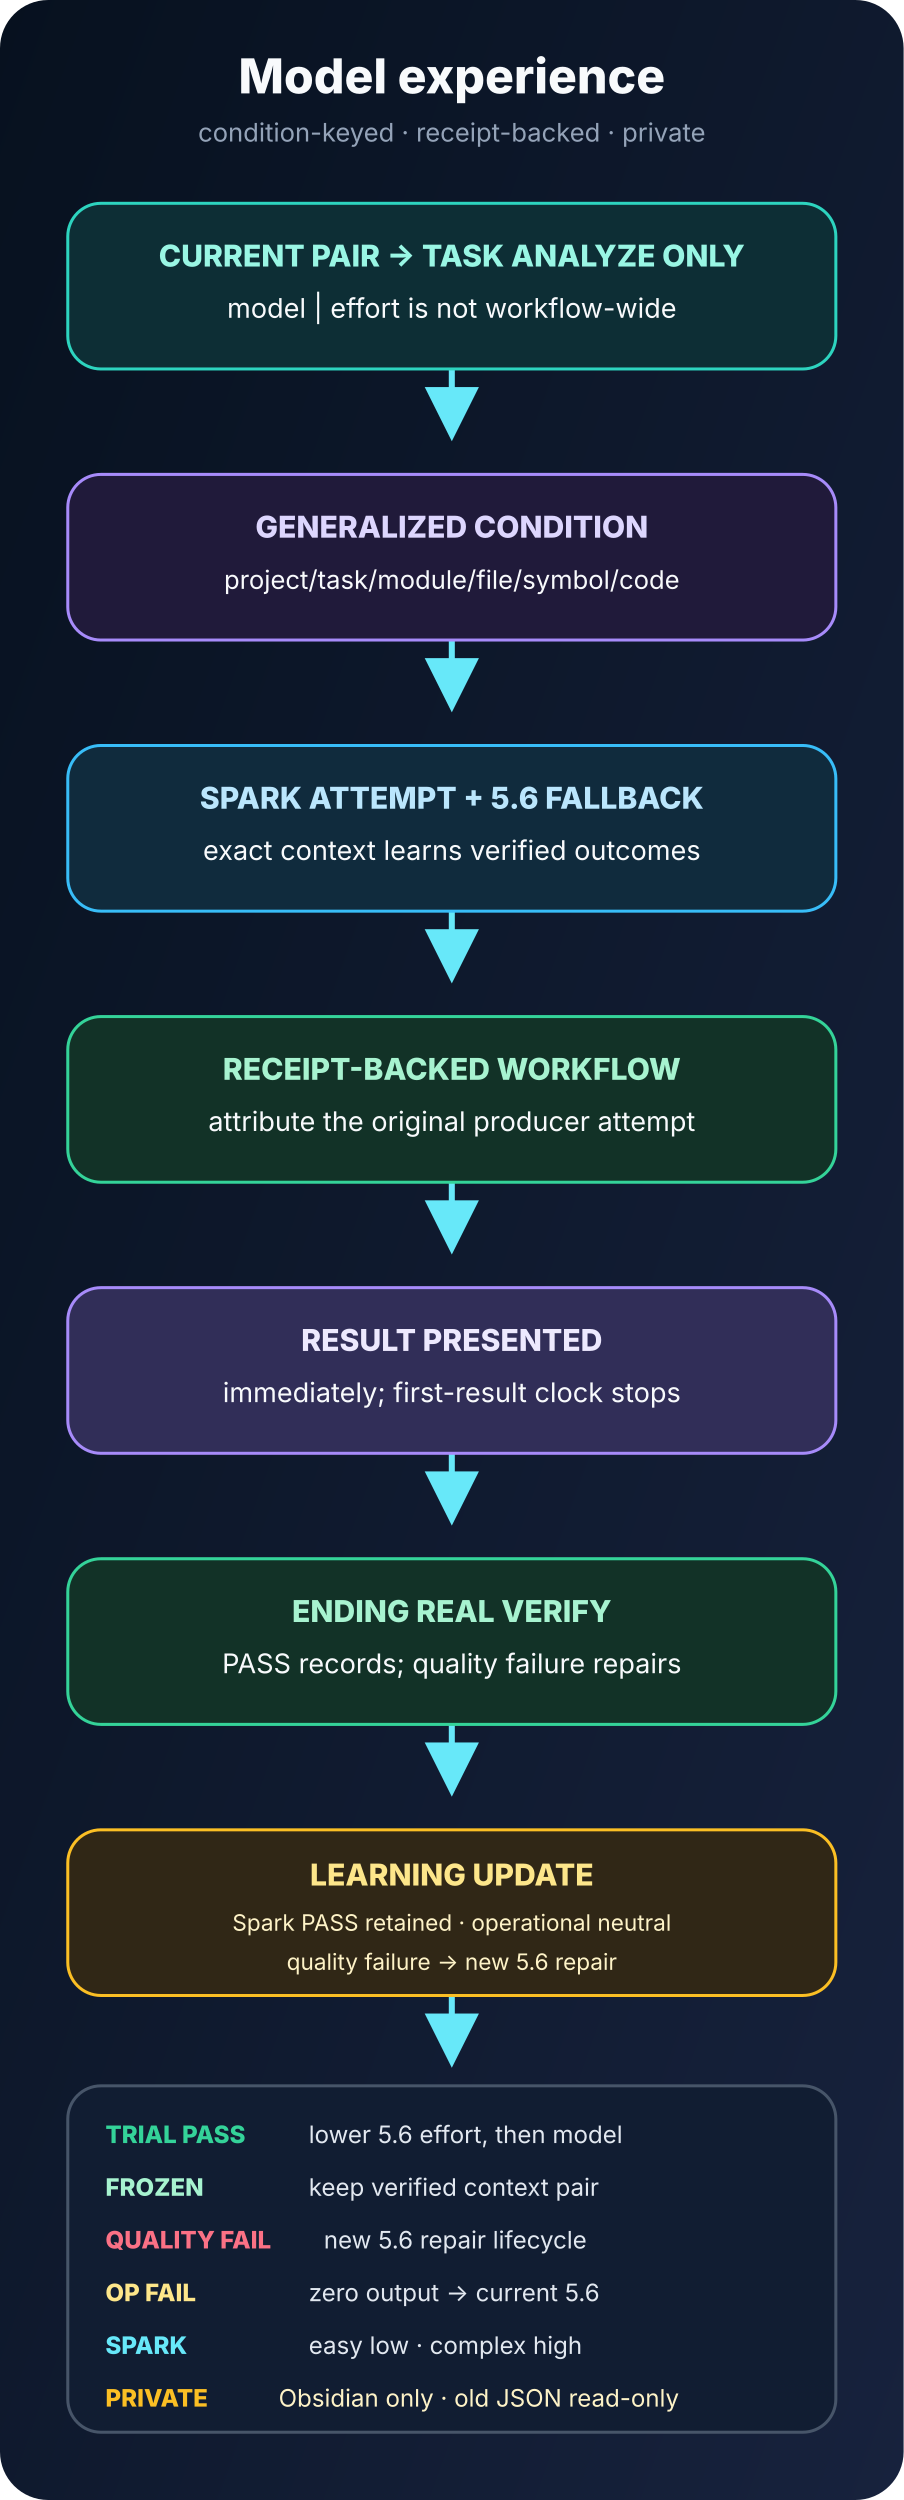
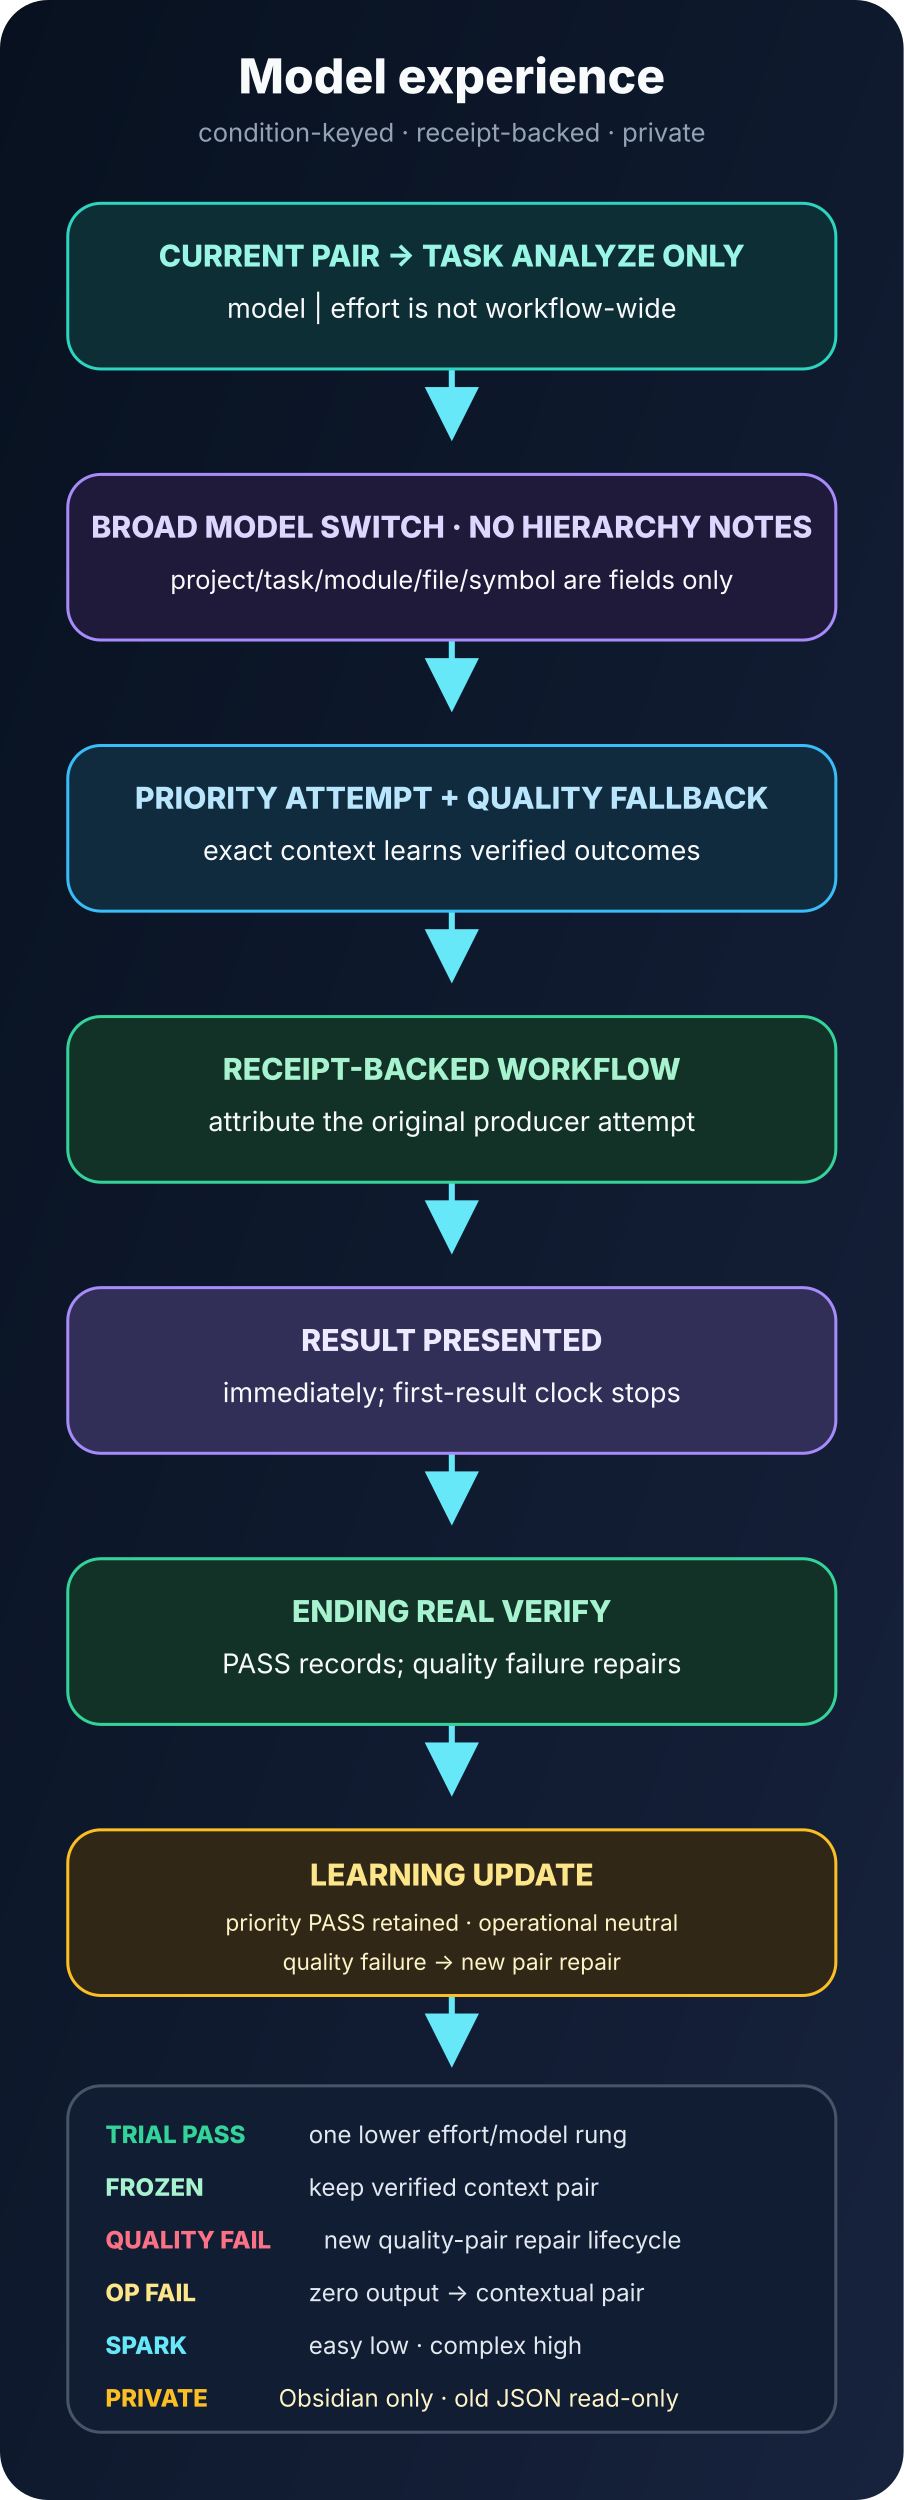
<svg xmlns="http://www.w3.org/2000/svg" width="600" height="1660" viewBox="0 0 600 1660" role="img" aria-labelledby="title desc">
  <defs>
    <linearGradient id="bg" x1="0" y1="0" x2="1" y2="1">
      <stop stop-color="#07111f" />
      <stop offset="1" stop-color="#17223d" />
    </linearGradient>
    <marker id="arrow" markerWidth="9" markerHeight="9" refX="7" refY="4.5" orient="auto">
      <path d="M0 0L9 4.5L0 9z" fill="#67e8f9" />
    </marker>
    <style>text{font-family:Inter,ui-sans-serif,-apple-system,BlinkMacSystemFont,"Segoe UI",sans-serif}</style>
  </defs>
  <rect width="600" height="1660" rx="32" fill="url(#bg)" />
  <text x="300" y="62" text-anchor="middle" fill="#f8fafc" font-size="32" font-weight="800">Model experience</text>
  <text x="300" y="94" text-anchor="middle" fill="#94a3b8" font-size="17">condition-keyed · receipt-backed · private</text>
  <g stroke="#67e8f9" stroke-width="4" fill="none" marker-end="url(#arrow)">
    <path d="M300 245V285" />
    <path d="M300 425V465" />
    <path d="M300 605V645" />
    <path d="M300 785V825" />
    <path d="M300 965V1005" />
    <path d="M300 1145V1185" />
    <path d="M300 1325V1365" />
  </g>
  <g>
    <rect x="45" y="135" width="510" height="110" rx="22" fill="#0d2e35" stroke="#2dd4bf" stroke-width="2" />
    <text x="300" y="177" text-anchor="middle" fill="#99f6e4" font-size="20" font-weight="800">CURRENT PAIR → TASK ANALYZE ONLY</text>
    <text x="300" y="211" text-anchor="middle" fill="#f8fafc" font-size="18">model | effort is not workflow-wide</text>
    <rect x="45" y="315" width="510" height="110" rx="22" fill="#201a3a" stroke="#a78bfa" stroke-width="2" />
-     <text x="300" y="357" text-anchor="middle" fill="#ddd6fe" font-size="20" font-weight="800">GENERALIZED CONDITION</text>
-     <text x="300" y="391" text-anchor="middle" fill="#f8fafc" font-size="17">project/task/module/file/symbol/code</text>
+     <text x="300" y="357" text-anchor="middle" fill="#ddd6fe" font-size="20" font-weight="800">BROAD MODEL SWITCH · NO HIERARCHY NOTES</text>
+     <text x="300" y="391" text-anchor="middle" fill="#f8fafc" font-size="17">project/task/module/file/symbol are fields only</text>
    <rect x="45" y="495" width="510" height="110" rx="22" fill="#102b3d" stroke="#38bdf8" stroke-width="2" />
-     <text x="300" y="537" text-anchor="middle" fill="#bae6fd" font-size="20" font-weight="800">SPARK ATTEMPT + 5.6 FALLBACK</text>
+     <text x="300" y="537" text-anchor="middle" fill="#bae6fd" font-size="20" font-weight="800">PRIORITY ATTEMPT + QUALITY FALLBACK</text>
    <text x="300" y="571" text-anchor="middle" fill="#f8fafc" font-size="18">exact context learns verified outcomes</text>
    <rect x="45" y="675" width="510" height="110" rx="22" fill="#123227" stroke="#34d399" stroke-width="2" />
    <text x="300" y="717" text-anchor="middle" fill="#a7f3d0" font-size="20" font-weight="800">RECEIPT-BACKED WORKFLOW</text>
    <text x="300" y="751" text-anchor="middle" fill="#f8fafc" font-size="18">attribute the original producer attempt</text>
    <rect x="45" y="855" width="510" height="110" rx="22" fill="#312e58" stroke="#a78bfa" stroke-width="2" />
    <text x="300" y="897" text-anchor="middle" fill="#ede9fe" font-size="20" font-weight="800">RESULT PRESENTED</text>
    <text x="300" y="931" text-anchor="middle" fill="#f8fafc" font-size="18">immediately; first-result clock stops</text>
    <rect x="45" y="1035" width="510" height="110" rx="22" fill="#123227" stroke="#34d399" stroke-width="2" />
    <text x="300" y="1077" text-anchor="middle" fill="#a7f3d0" font-size="20" font-weight="800">ENDING REAL VERIFY</text>
    <text x="300" y="1111" text-anchor="middle" fill="#f8fafc" font-size="18">PASS records; quality failure repairs</text>
    <rect x="45" y="1215" width="510" height="110" rx="22" fill="#302716" stroke="#fbbf24" stroke-width="2" />
    <text x="300" y="1252" text-anchor="middle" fill="#fde68a" font-size="20" font-weight="800">LEARNING UPDATE</text>
-     <text x="300" y="1282" text-anchor="middle" fill="#fef3c7" font-size="15">Spark PASS retained · operational neutral</text>
-     <text x="300" y="1308" text-anchor="middle" fill="#fef3c7" font-size="15">quality failure → new 5.6 repair</text>
+     <text x="300" y="1282" text-anchor="middle" fill="#fef3c7" font-size="15">priority PASS retained · operational neutral</text>
+     <text x="300" y="1308" text-anchor="middle" fill="#fef3c7" font-size="15">quality failure → new pair repair</text>
  </g>
  <rect x="45" y="1385" width="510" height="230" rx="22" fill="#111d32" stroke="#475569" stroke-width="2" />
  <text x="70" y="1423" fill="#34d399" font-size="16" font-weight="800">TRIAL PASS</text>
-   <text x="205" y="1423" fill="#e2e8f0" font-size="16">lower 5.6 effort, then model</text>
+   <text x="205" y="1423" fill="#e2e8f0" font-size="16">one lower effort/model rung</text>
  <text x="70" y="1458" fill="#a7f3d0" font-size="16" font-weight="800">FROZEN</text>
  <text x="205" y="1458" fill="#e2e8f0" font-size="16">keep verified context pair</text>
  <text x="70" y="1493" fill="#fb7185" font-size="16" font-weight="800">QUALITY FAIL</text>
-   <text x="215" y="1493" fill="#e2e8f0" font-size="16">new 5.6 repair lifecycle</text>
+   <text x="215" y="1493" fill="#e2e8f0" font-size="16">new quality-pair repair lifecycle</text>
  <text x="70" y="1528" fill="#fde68a" font-size="16" font-weight="800">OP FAIL</text>
-   <text x="205" y="1528" fill="#e2e8f0" font-size="16">zero output → current 5.6</text>
+   <text x="205" y="1528" fill="#e2e8f0" font-size="16">zero output → contextual pair</text>
  <text x="70" y="1563" fill="#67e8f9" font-size="16" font-weight="800">SPARK</text>
  <text x="205" y="1563" fill="#e2e8f0" font-size="16">easy low · complex high</text>
  <text x="70" y="1598" fill="#fbbf24" font-size="16" font-weight="800">PRIVATE</text>
  <text x="185" y="1598" fill="#fef3c7" font-size="16">Obsidian only · old JSON read-only</text>
</svg>
